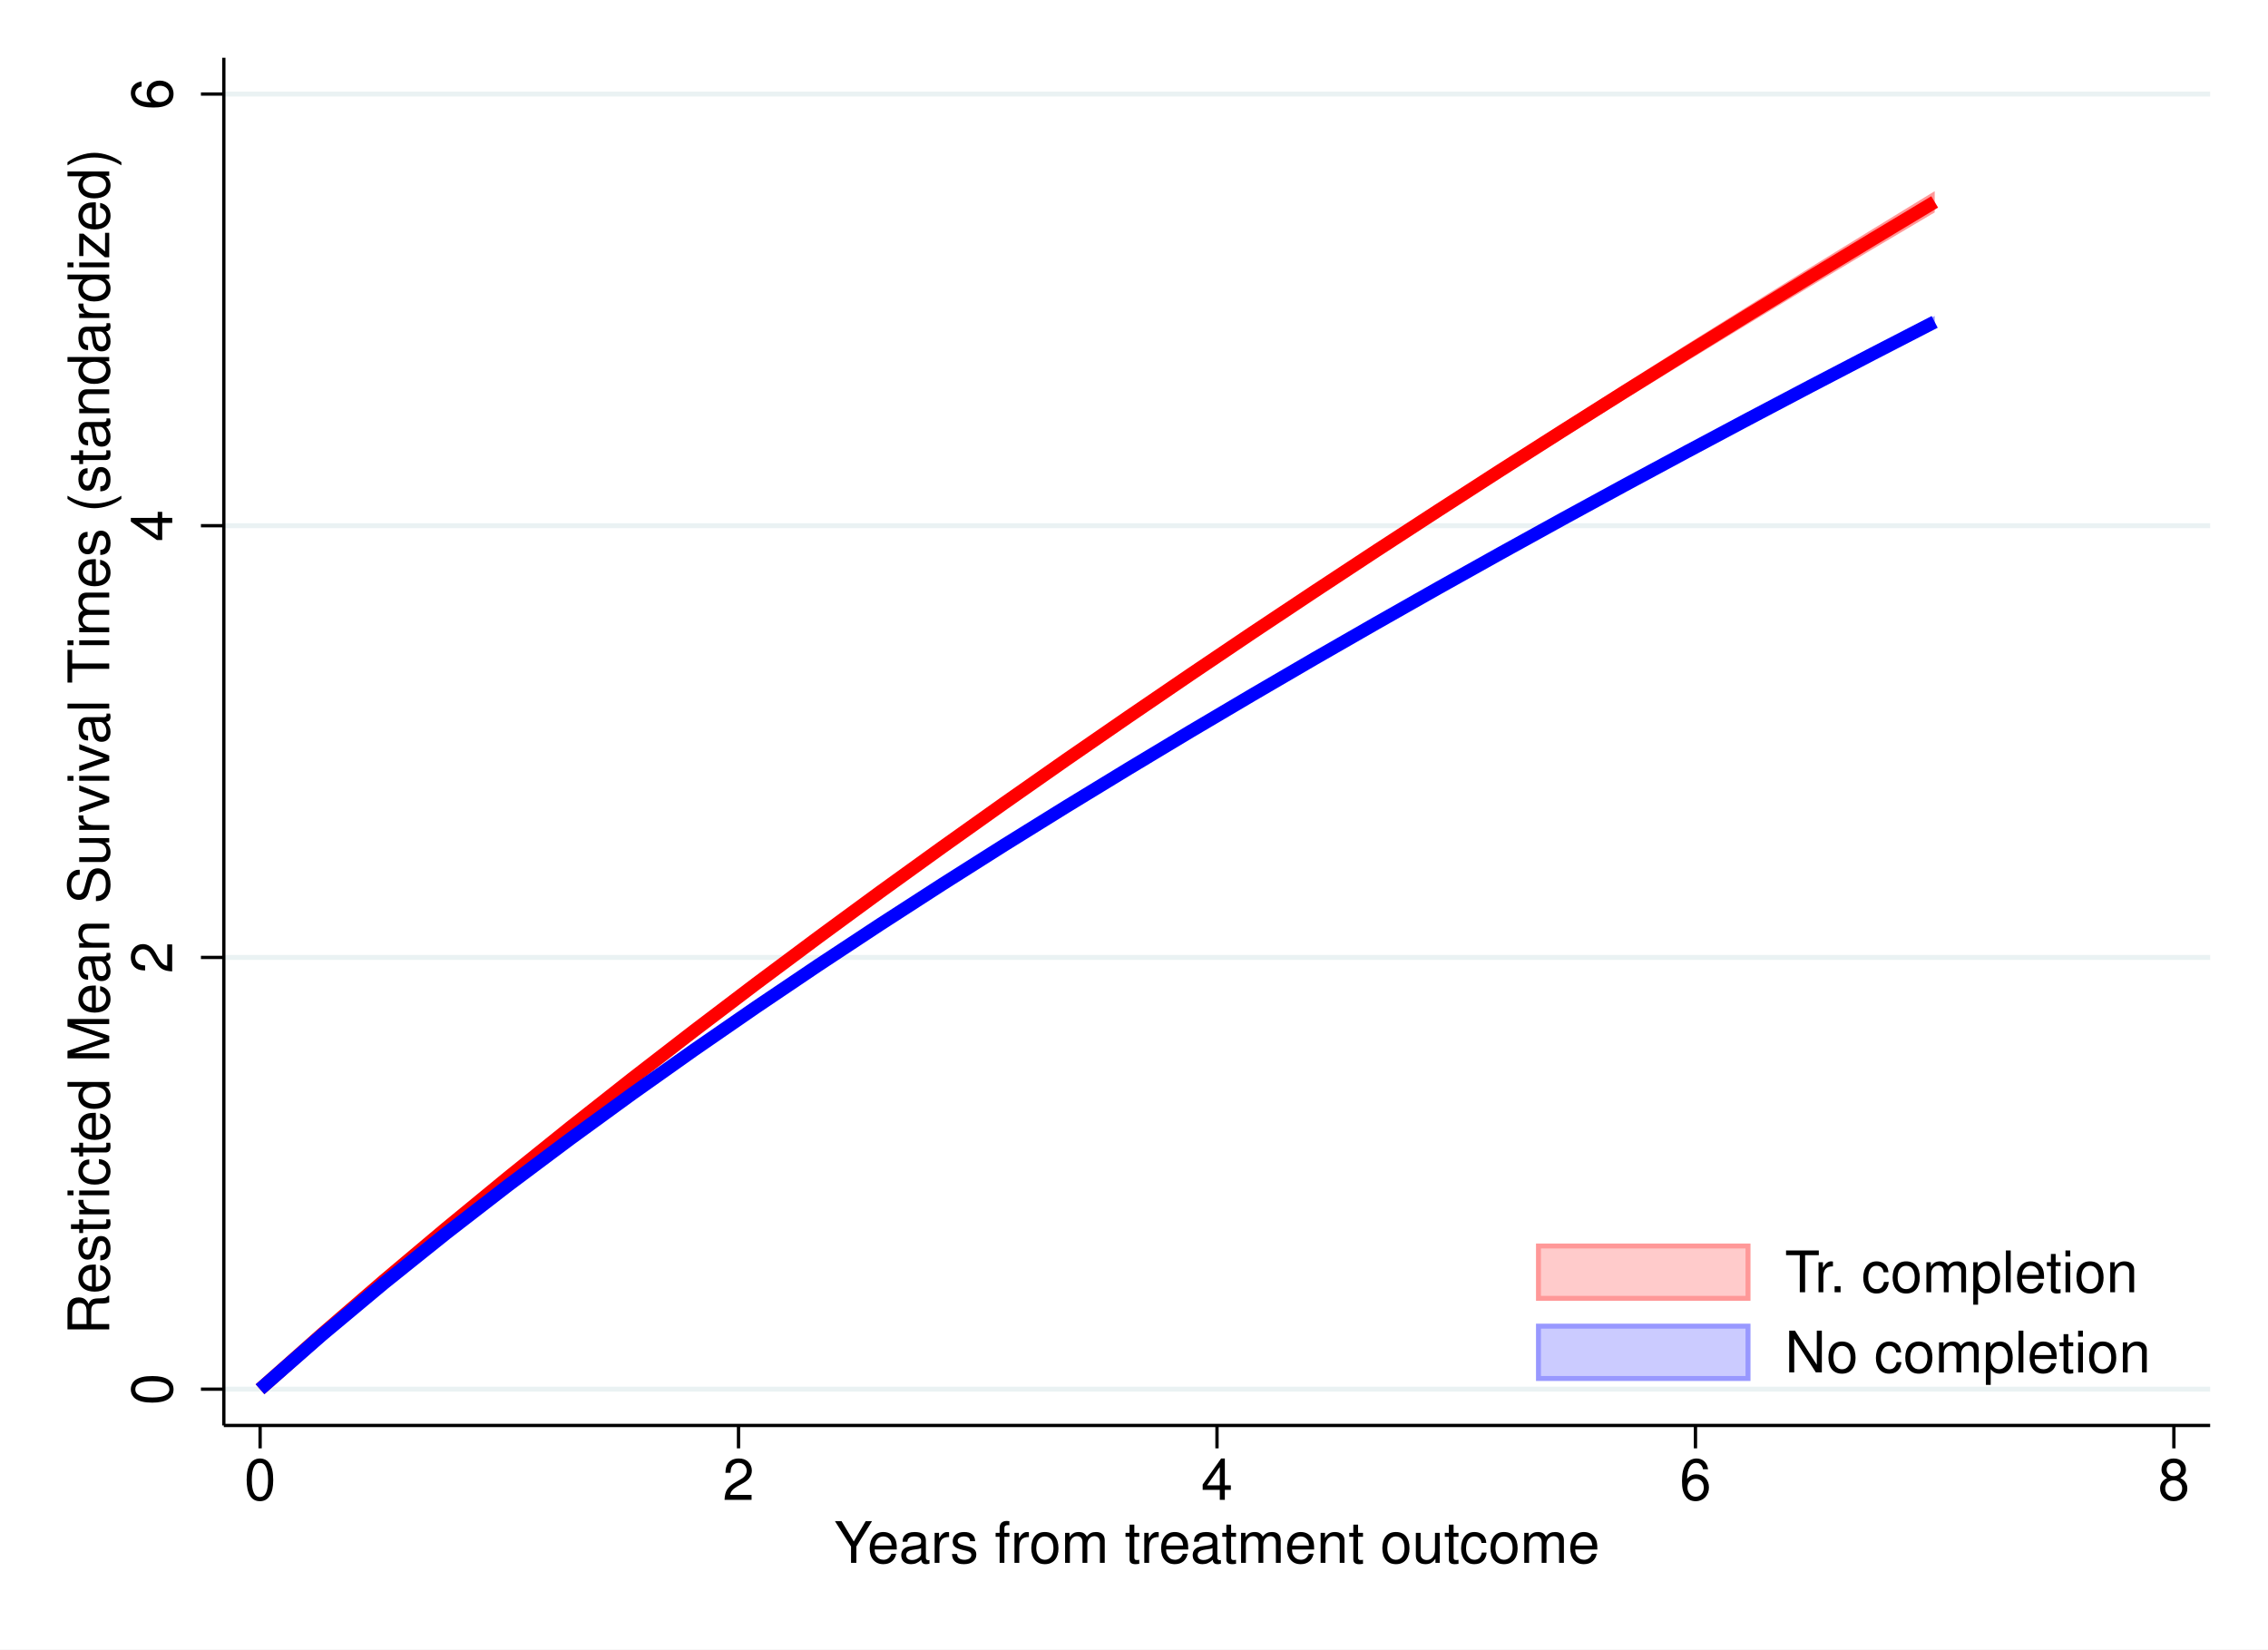
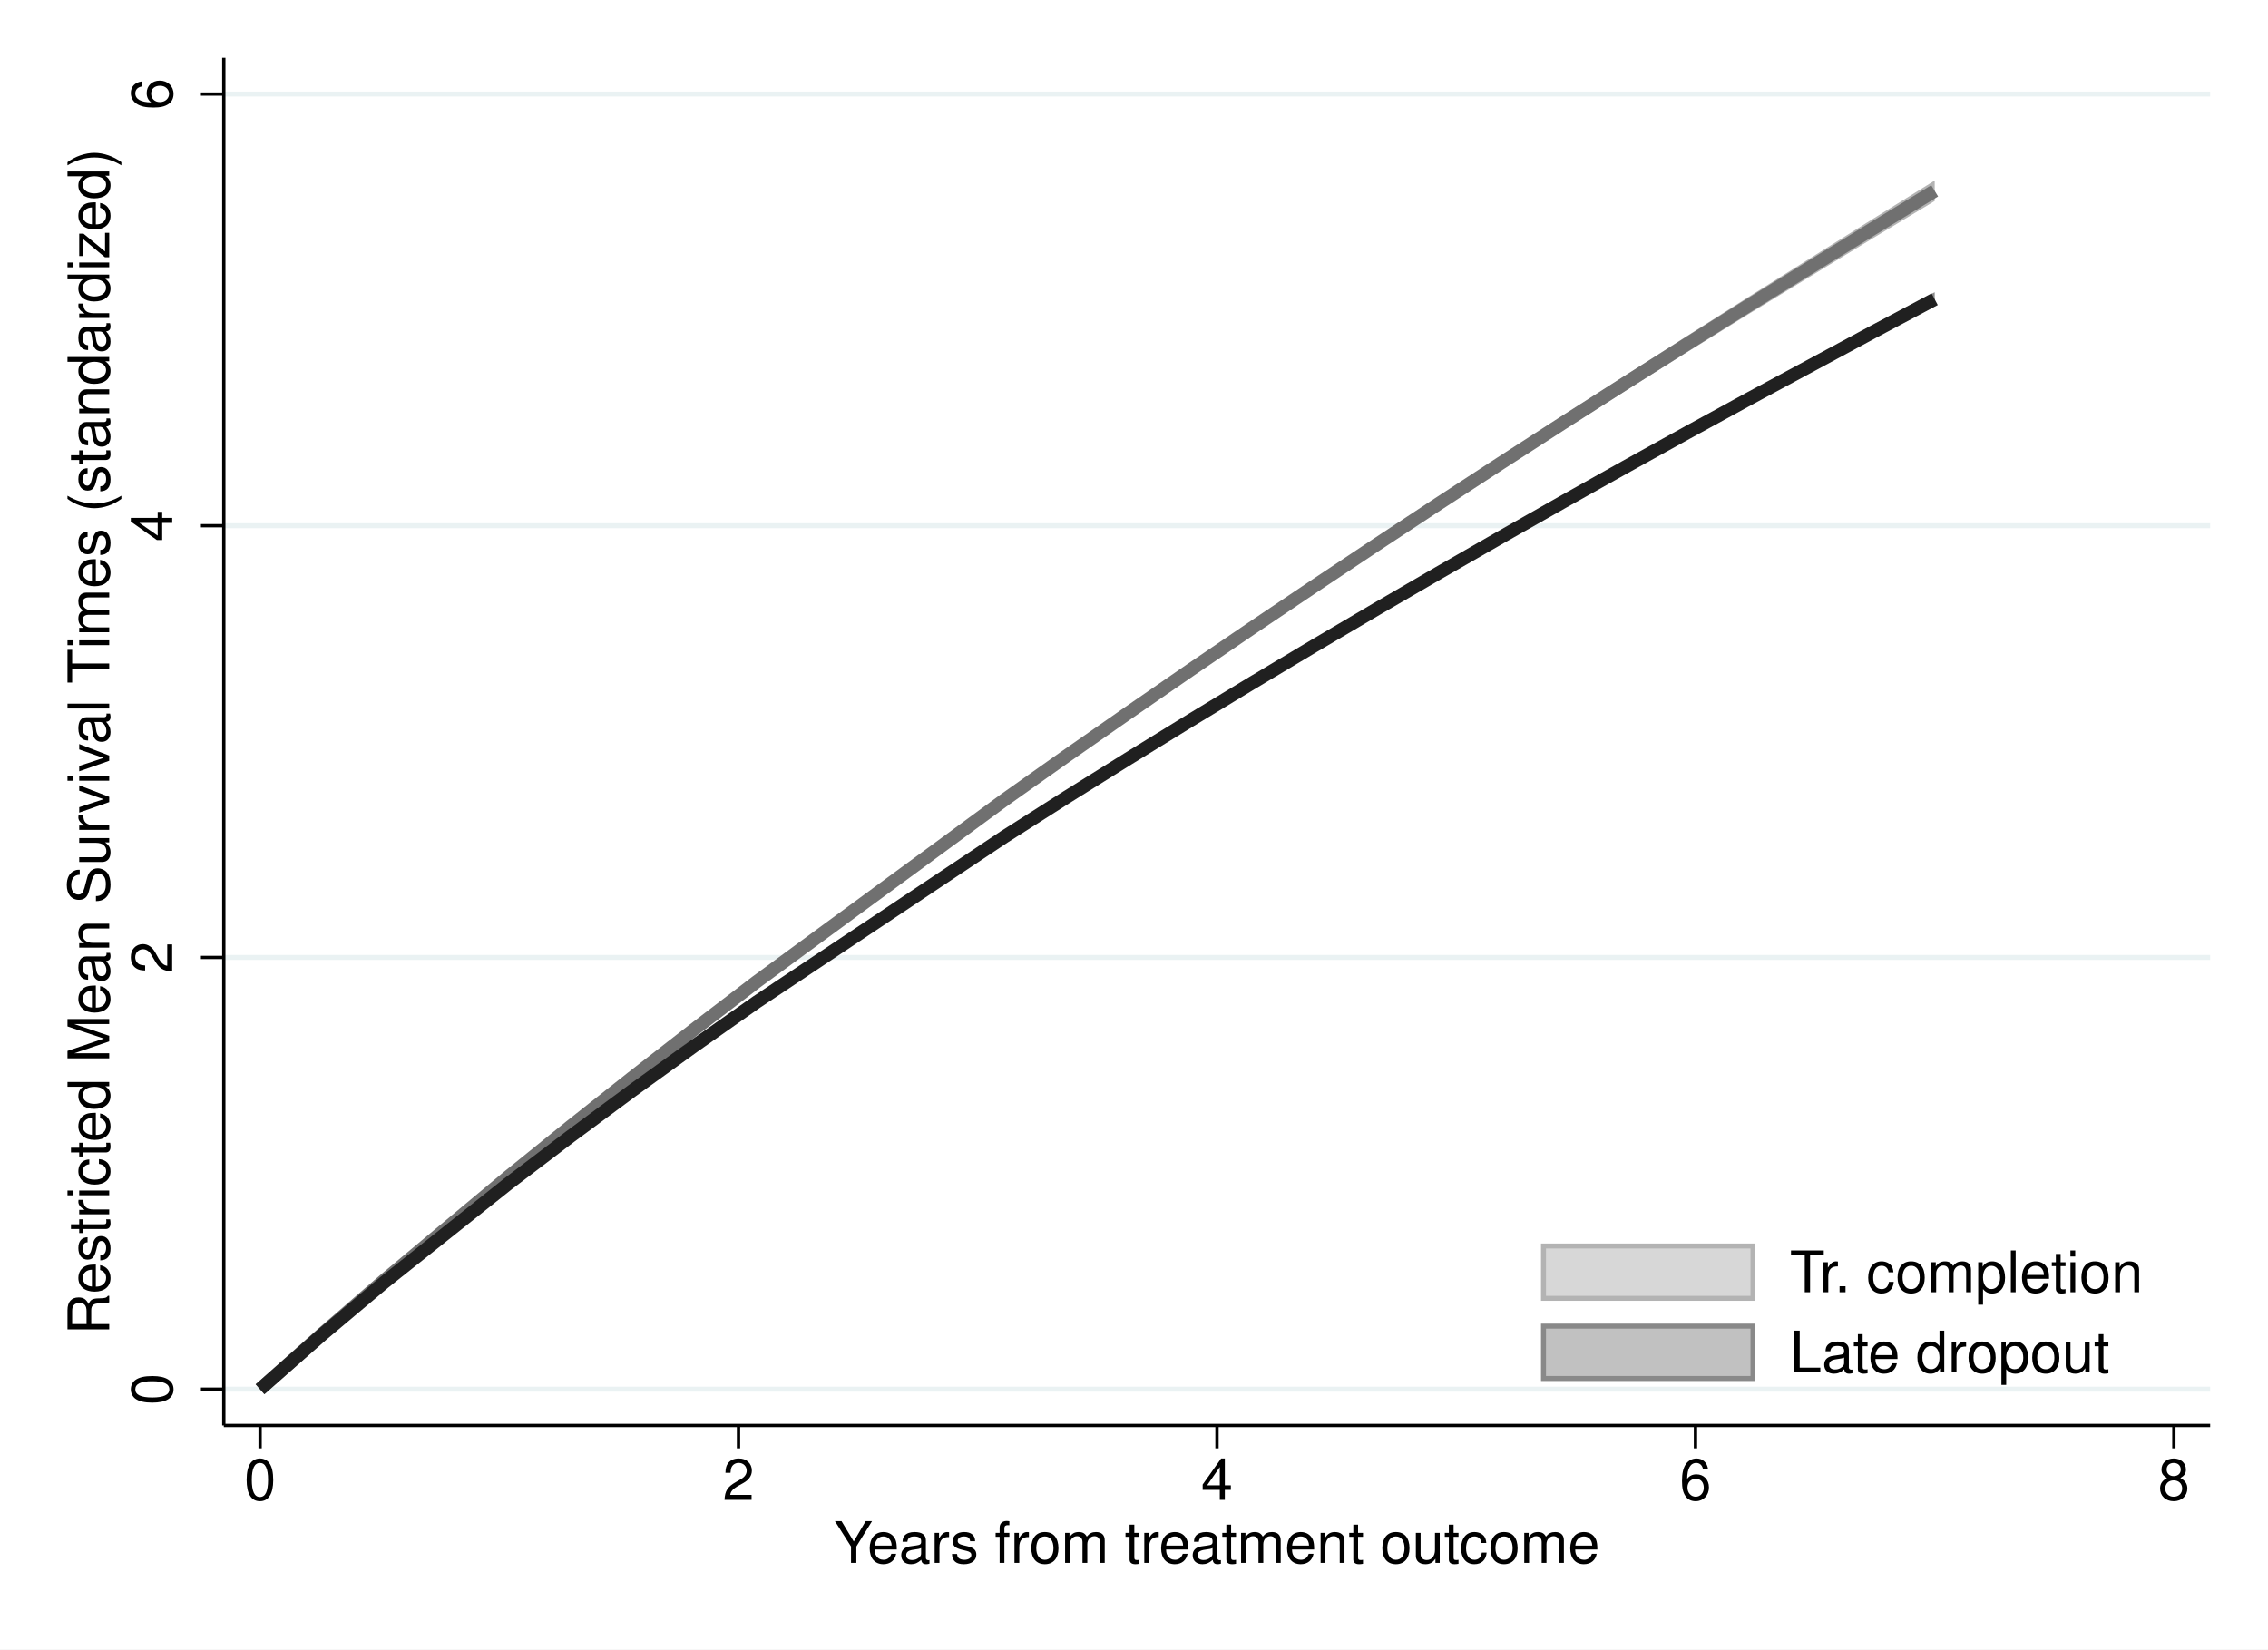
<svg xmlns="http://www.w3.org/2000/svg" xmlns:xlink="http://www.w3.org/1999/xlink" version="1.1" width="5.50in" height="4.00in" viewBox="0 0 3960 2880">
  <rect x="0" y="0" width="3960" height="2880" style="fill:#FFFFFF;stroke:none" />
  <rect x="0.00" y="0.00" width="3959.88" height="2880.00" style="fill:#FFFFFF" />
  <rect x="2.88" y="2.88" width="3954.12" height="2874.24" style="fill:none;stroke:#FFFFFF;stroke-width:5.76" />
  <rect x="390.80" y="100.86" width="3468.22" height="2388.33" style="fill:#FFFFFF" />
  <rect x="393.68" y="103.74" width="3462.46" height="2382.57" style="fill:none;stroke:#FFFFFF;stroke-width:5.76" />
  <line x1="390.80" y1="2425.82" x2="3859.02" y2="2425.82" style="stroke:#EAF2F3;stroke-width:8.64" />
  <line x1="390.80" y1="1671.91" x2="3859.02" y2="1671.91" style="stroke:#EAF2F3;stroke-width:8.64" />
  <line x1="390.80" y1="918.01" x2="3859.02" y2="918.01" style="stroke:#EAF2F3;stroke-width:8.64" />
  <line x1="390.80" y1="164.22" x2="3859.02" y2="164.22" style="stroke:#EAF2F3;stroke-width:8.64" />
  <defs>
-     <path id="path_oZJtpthn" d="M562.44 2329.67 L562.44 2329.67 L670.73 2236.48 L779.01 2145.64 L887.29 2057.16 L995.57 1970.53 L1103.85 1885.64 L1212.13 1802.48 L1320.54 1720.92 L1428.82 1640.85 L1537.10 1562.02 L1645.38 1484.55 L1753.66 1408.20 L1861.94 1333.08 L1970.22 1258.95 L2078.51 1185.81 L2186.79 1113.54 L2295.07 1042.26 L2403.35 971.84 L2511.63 902.17 L2620.03 833.23 L2728.32 765.17 L2836.60 697.72 L2944.88 631.02 L3053.16 565.06 L3161.44 499.72 L3269.72 434.99 L3378.00 370.89 L3378.00 333.89 L3269.72 400.10 L3161.44 466.68 L3053.16 534.00 L2944.88 601.82 L2836.60 670.37 L2728.32 739.55 L2620.03 809.35 L2511.63 879.89 L2403.35 951.17 L2295.07 1023.20 L2186.79 1096.09 L2078.51 1169.72 L1970.22 1244.35 L1861.94 1319.83 L1753.66 1396.44 L1645.38 1474.03 L1537.10 1552.86 L1428.82 1632.81 L1320.54 1714.11 L1212.13 1796.91 L1103.85 1881.18 L995.57 1966.94 L887.29 2054.56 L779.01 2144.04 L670.73 2235.61 L562.44 2329.42 L562.44 2329.67 Z" stroke-linejoin="round" />
+     <path id="path_oXnCndbt" d="M562.44 2329.67 L562.44 2329.67 L670.73 2236.23 L887.29 2056.29 L995.57 1969.17 L1103.85 1883.91 L1212.13 1800.25 L1320.54 1718.07 L1753.66 1402.63 L1861.94 1326.64 L1970.22 1251.65 L2078.51 1177.64 L2186.79 1104.63 L2295.07 1032.35 L2403.35 960.95 L2511.63 890.41 L2620.03 820.61 L2728.32 751.43 L2836.60 683.12 L2944.88 615.43 L3053.16 548.35 L3269.72 416.18 L3378.00 350.97 L3378.00 315.32 L3269.72 382.52 L3053.16 518.40 L2944.88 587.21 L2836.60 656.64 L2728.32 726.81 L2620.03 797.47 L2511.63 869.00 L2403.35 941.15 L2295.07 1014.04 L2186.79 1087.67 L2078.51 1162.17 L1970.22 1237.66 L1861.94 1313.89 L1753.66 1391.24 L1320.54 1711.52 L1212.13 1794.80 L1103.85 1879.57 L995.57 1965.83 L887.29 2053.82 L670.73 2235.37 L562.44 2329.42 L562.44 2329.67 Z" stroke-linejoin="round" />
  </defs>
  <defs>
-     <clipPath id="clipPath_DUgTFgZr">
-       <use xlink:href="#path_oZJtpthn" />
+     <clipPath id="clipPath_FMfyrzVY">
+       <use xlink:href="#path_oXnCndbt" />
    </clipPath>
  </defs>
-   <use xlink:href="#path_oZJtpthn" style="stroke:none;fill:#FF3333;fill-opacity:0.25" />
-   <use xlink:href="#path_oZJtpthn" style="fill:none;stroke:#FF0000;stroke-opacity:0.25;stroke-width:17.28" clip-path="url(#clipPath_DUgTFgZr)" />
+   <use xlink:href="#path_oXnCndbt" style="stroke:none;fill:#8D8D8D;fill-opacity:0.35" />
+   <use xlink:href="#path_oXnCndbt" style="fill:none;stroke:#707070;stroke-opacity:0.35;stroke-width:17.28" clip-path="url(#clipPath_FMfyrzVY)" />
  <defs>
-     <path id="path_oAqHSNju" d="M562.44 2331.03 L562.44 2331.03 L670.73 2240.81 L779.01 2154.18 L887.29 2070.77 L995.57 1989.84 L1103.85 1911.38 L1212.13 1835.02 L1320.54 1760.52 L1428.82 1687.88 L1537.10 1616.84 L1645.38 1547.42 L1753.66 1479.23 L1861.94 1412.40 L1970.22 1346.69 L2078.51 1281.97 L2186.79 1218.36 L2295.07 1155.74 L2403.35 1093.98 L2511.63 1033.10 L2620.03 972.95 L2728.32 913.67 L2836.60 855.14 L2944.88 797.22 L3053.16 740.05 L3161.44 683.49 L3269.72 627.56 L3378.00 572.24 L3378.00 551.82 L3269.72 608.13 L3161.44 665.05 L3053.16 722.48 L2944.88 780.64 L2836.60 839.42 L2728.32 898.95 L2620.03 959.09 L2511.63 1020.10 L2403.35 1081.86 L2295.07 1144.48 L2186.79 1207.96 L2078.51 1272.44 L1970.22 1337.90 L1861.94 1404.36 L1753.66 1472.05 L1645.38 1540.98 L1537.10 1611.15 L1428.82 1682.93 L1320.54 1756.31 L1212.13 1831.43 L1103.85 1908.41 L995.57 1987.61 L887.29 2069.04 L779.01 2153.07 L670.73 2240.19 L562.44 2330.78 L562.44 2331.03 Z" stroke-linejoin="round" />
+     <path id="path_jcSLlEdg" d="M562.44 2330.78 L562.44 2330.78 L670.73 2239.94 L887.29 2067.93 L995.57 1986.00 L1103.85 1906.30 L1212.13 1828.59 L1320.54 1752.73 L1753.66 1465.49 L1861.94 1397.06 L1970.22 1329.74 L2078.51 1263.53 L2186.79 1198.31 L2295.07 1134.08 L2403.35 1070.72 L2511.63 1008.22 L2620.03 946.47 L2728.32 885.58 L2836.60 825.44 L2944.88 765.91 L3053.16 707.13 L3269.72 591.42 L3378.00 534.62 L3378.00 510.36 L3269.72 568.40 L3053.16 686.34 L2944.88 746.24 L2836.60 806.88 L2728.32 868.13 L2620.03 930.13 L2511.63 992.88 L2403.35 1056.36 L2295.07 1120.84 L2186.79 1186.06 L2078.51 1252.27 L1970.22 1319.46 L1861.94 1387.65 L1753.66 1456.95 L1320.54 1747.78 L1212.13 1824.38 L1103.85 1902.84 L995.57 1983.28 L887.29 2065.95 L670.73 2239.20 L562.44 2330.53 L562.44 2330.78 Z" stroke-linejoin="round" />
  </defs>
  <defs>
-     <clipPath id="clipPath_eImzmQDs">
-       <use xlink:href="#path_oAqHSNju" />
+     <clipPath id="clipPath_miluMivG">
+       <use xlink:href="#path_jcSLlEdg" />
    </clipPath>
  </defs>
-   <use xlink:href="#path_oAqHSNju" style="stroke:none;fill:#3333FF;fill-opacity:0.25" />
-   <use xlink:href="#path_oAqHSNju" style="fill:none;stroke:#0000FF;stroke-opacity:0.25;stroke-width:17.28" clip-path="url(#clipPath_eImzmQDs)" />
-   <path d=" M454.04 2425.95 L562.32 2329.67 L670.60 2236.11 L779.01 2144.90 L887.29 2055.92 L995.57 1968.80 L1103.85 1883.41 L1212.13 1799.75 L1320.41 1717.58 L1428.69 1636.89 L1536.97 1557.44 L1645.26 1479.35 L1753.54 1402.38 L1861.82 1326.52 L1970.22 1251.77 L2078.51 1177.89 L2186.79 1104.87 L2295.07 1032.85 L2403.35 961.57 L2511.63 891.15 L2619.91 821.35 L2728.19 752.42 L2836.47 684.11 L2944.76 616.54 L3053.04 549.59 L3161.32 483.38 L3269.72 417.67 L3378.00 352.57" stroke-linejoin="round" style="fill:none;stroke:#FF0000;stroke-width:23.04" />
-   <path d=" M454.04 2425.95 L562.32 2331.03 L670.60 2240.56 L779.01 2153.69 L887.29 2069.91 L995.57 1988.85 L1103.85 1910.02 L1212.13 1833.29 L1320.41 1758.54 L1428.69 1685.53 L1536.97 1614.12 L1645.26 1544.20 L1753.54 1475.64 L1861.82 1408.44 L1970.22 1342.36 L2078.51 1277.26 L2186.79 1213.28 L2295.07 1150.17 L2403.35 1088.04 L2511.63 1026.66 L2619.91 966.15 L2728.19 906.37 L2836.47 847.34 L2944.76 789.05 L3053.04 731.39 L3161.32 674.33 L3269.72 617.90 L3378.00 562.09" stroke-linejoin="round" style="fill:none;stroke:#0000FF;stroke-width:23.04" />
+   <use xlink:href="#path_jcSLlEdg" style="stroke:none;fill:#4D4D4D;fill-opacity:0.35" />
+   <use xlink:href="#path_jcSLlEdg" style="fill:none;stroke:#202020;stroke-opacity:0.35;stroke-width:17.28" clip-path="url(#clipPath_miluMivG)" />
+   <path d=" M454.04 2425.95 L562.32 2329.54 L670.60 2235.86 L887.29 2055.06 L995.57 1967.56 L1103.85 1881.80 L1212.13 1797.52 L1320.41 1714.86 L1753.54 1396.93 L1861.82 1320.33 L1970.22 1244.72 L2078.51 1169.97 L2186.79 1096.21 L2295.07 1023.32 L2403.35 951.17 L2511.63 879.77 L2619.91 809.10 L2728.19 739.18 L2836.47 670.00 L2944.76 601.44 L3053.04 533.50 L3269.72 399.48 L3378.00 333.27" stroke-linejoin="round" style="fill:none;stroke:#707070;stroke-width:23.04" />
+   <path d=" M454.04 2425.95 L562.32 2330.66 L670.60 2239.57 L887.29 2067.06 L995.57 1984.76 L1103.85 1904.57 L1212.13 1826.48 L1320.41 1750.25 L1753.54 1461.29 L1861.82 1392.35 L1970.22 1324.66 L2078.51 1257.96 L2186.79 1192.24 L2295.07 1127.52 L2403.35 1063.66 L2511.63 1000.67 L2619.91 938.43 L2728.19 876.92 L2836.47 816.16 L2944.76 756.14 L3053.04 696.86 L3269.72 580.03 L3378.00 522.49" stroke-linejoin="round" style="fill:none;stroke:#202020;stroke-width:23.04" />
  <line x1="390.80" y1="2489.19" x2="390.80" y2="100.86" style="stroke:#000000;stroke-width:5.76" />
  <line x1="390.80" y1="2425.82" x2="350.83" y2="2425.82" style="stroke:#000000;stroke-width:5.76" />
  <text x="300.72" y="2425.82" style="font-family:'Helvetica';font-size:99.99px;fill:#000000" transform="rotate(-90 300.72,2425.82)" text-anchor="middle">0</text>
  <line x1="390.80" y1="1671.91" x2="350.83" y2="1671.91" style="stroke:#000000;stroke-width:5.76" />
  <text x="300.72" y="1671.91" style="font-family:'Helvetica';font-size:99.99px;fill:#000000" transform="rotate(-90 300.72,1671.91)" text-anchor="middle">2</text>
  <line x1="390.80" y1="918.01" x2="350.83" y2="918.01" style="stroke:#000000;stroke-width:5.76" />
  <text x="300.72" y="918.01" style="font-family:'Helvetica';font-size:99.99px;fill:#000000" transform="rotate(-90 300.72,918.01)" text-anchor="middle">4</text>
  <line x1="390.80" y1="164.22" x2="350.83" y2="164.22" style="stroke:#000000;stroke-width:5.76" />
  <text x="300.72" y="164.22" style="font-family:'Helvetica';font-size:99.99px;fill:#000000" transform="rotate(-90 300.72,164.22)" text-anchor="middle">6</text>
  <text x="190.71" y="1294.96" style="font-family:'Helvetica';font-size:99.99px;fill:#000000" transform="rotate(-90 190.71,1294.96)" text-anchor="middle">Restricted Mean Survival Times (standardized)</text>
  <line x1="390.80" y1="2489.19" x2="3859.02" y2="2489.19" style="stroke:#000000;stroke-width:5.76" />
  <line x1="454.16" y1="2489.19" x2="454.16" y2="2529.16" style="stroke:#000000;stroke-width:5.76" />
  <text x="454.16" y="2619.14" style="font-family:'Helvetica';font-size:99.99px;fill:#000000" text-anchor="middle">0</text>
  <line x1="1289.47" y1="2489.19" x2="1289.47" y2="2529.16" style="stroke:#000000;stroke-width:5.76" />
  <text x="1289.47" y="2619.14" style="font-family:'Helvetica';font-size:99.99px;fill:#000000" text-anchor="middle">2</text>
  <line x1="2124.91" y1="2489.19" x2="2124.91" y2="2529.16" style="stroke:#000000;stroke-width:5.76" />
  <text x="2124.91" y="2619.14" style="font-family:'Helvetica';font-size:99.99px;fill:#000000" text-anchor="middle">4</text>
  <line x1="2960.35" y1="2489.19" x2="2960.35" y2="2529.16" style="stroke:#000000;stroke-width:5.76" />
  <text x="2960.35" y="2619.14" style="font-family:'Helvetica';font-size:99.99px;fill:#000000" text-anchor="middle">6</text>
  <line x1="3795.66" y1="2489.19" x2="3795.66" y2="2529.16" style="stroke:#000000;stroke-width:5.76" />
  <text x="3795.66" y="2619.14" style="font-family:'Helvetica';font-size:99.99px;fill:#000000" text-anchor="middle">8</text>
  <text x="2124.91" y="2729.16" style="font-family:'Helvetica';font-size:99.99px;fill:#000000" text-anchor="middle">Years from treatment outcome</text>
-   <rect x="2681.91" y="2171.51" width="374.47" height="99.99" style="fill:#FF3333;fill-opacity:0.25" />
-   <rect x="2686.23" y="2175.83" width="365.83" height="91.35" style="fill:none;stroke:#FF0000;stroke-opacity:0.25;stroke-width:8.64" />
-   <rect x="2681.91" y="2311.47" width="374.47" height="99.99" style="fill:#3333FF;fill-opacity:0.25" />
-   <rect x="2686.23" y="2315.79" width="365.83" height="91.35" style="fill:none;stroke:#0000FF;stroke-opacity:0.25;stroke-width:8.64" />
-   <text x="3116.40" y="2256.53" style="font-family:'Helvetica';font-size:99.99px;fill:#000000">Tr. completion</text>
-   <text x="3116.40" y="2396.50" style="font-family:'Helvetica';font-size:99.99px;fill:#000000">No completion</text>
+   <rect x="2690.70" y="2171.51" width="374.34" height="99.99" style="fill:#8D8D8D;fill-opacity:0.35" />
+   <rect x="2695.02" y="2175.83" width="365.70" height="91.35" style="fill:none;stroke:#707070;stroke-opacity:0.35;stroke-width:8.64" />
+   <rect x="2690.70" y="2311.47" width="374.34" height="99.99" style="fill:#4D4D4D;fill-opacity:0.35" />
+   <rect x="2695.02" y="2315.79" width="365.70" height="91.35" style="fill:none;stroke:#202020;stroke-opacity:0.35;stroke-width:8.64" />
+   <text x="3125.06" y="2256.53" style="font-family:'Helvetica';font-size:99.99px;fill:#000000">Tr. completion</text>
+   <text x="3125.06" y="2396.50" style="font-family:'Helvetica';font-size:99.99px;fill:#000000">Late dropout</text>
</svg>
